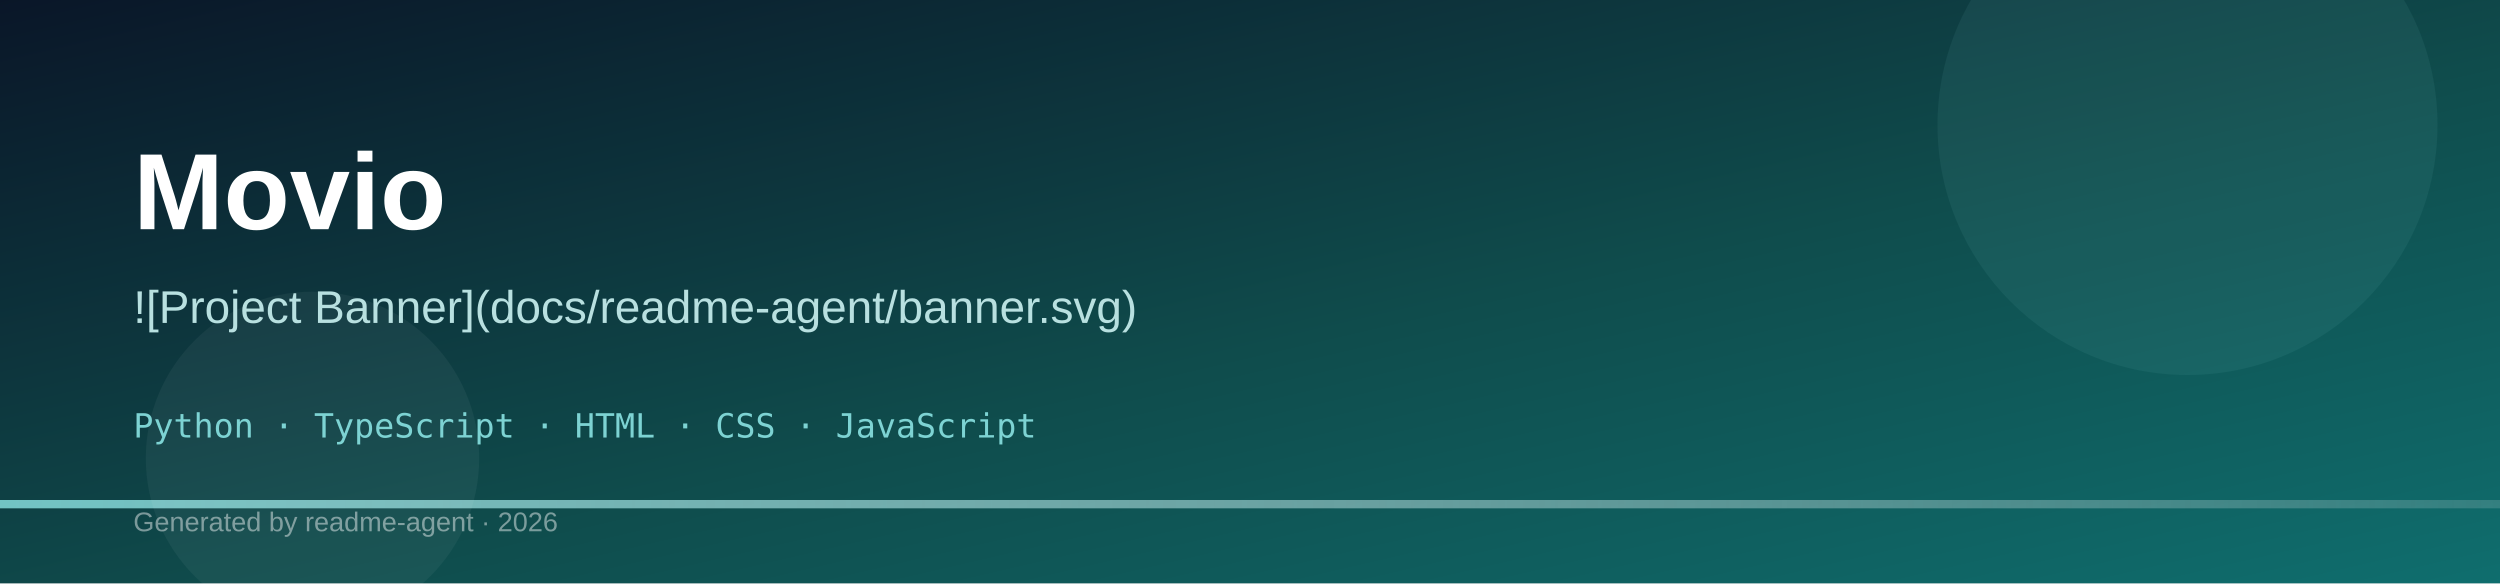
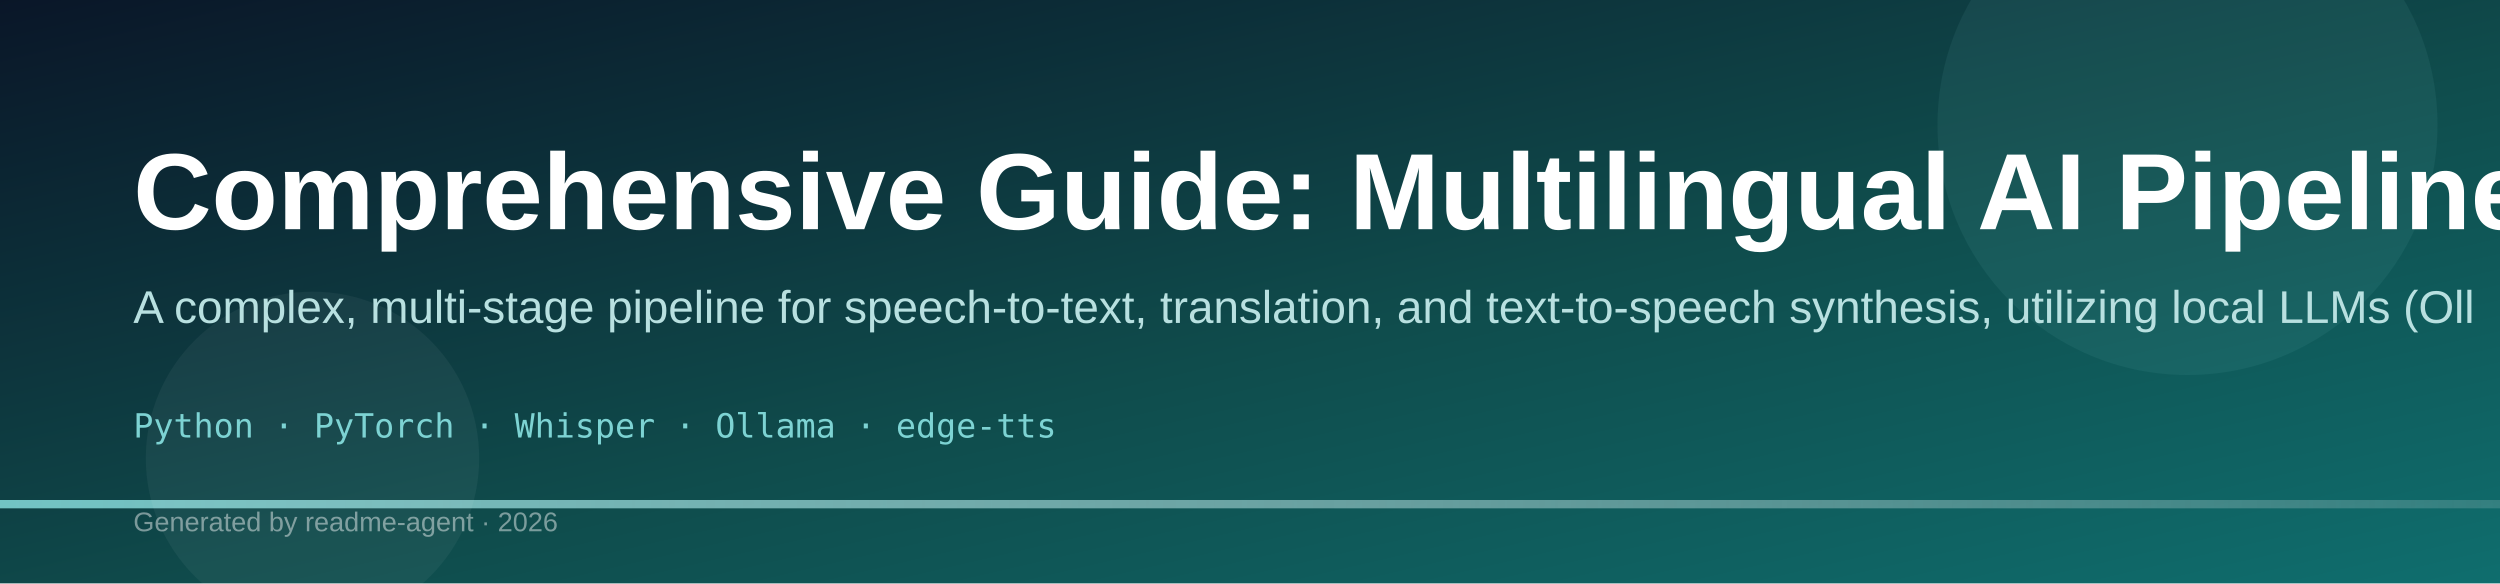
- <svg xmlns="http://www.w3.org/2000/svg" width="1200" height="280" viewBox="0 0 1200 280" role="img" aria-label="Movio">
+ <svg xmlns="http://www.w3.org/2000/svg" width="1200" height="280" viewBox="0 0 1200 280" role="img" aria-label="Comprehensive Guide: Multilingual AI Pipeline (STT, Translation, TTS)">
  <defs>
    <linearGradient id="bg" x1="0%" y1="0%" x2="100%" y2="100%">
      <stop offset="0%" stop-color="#0a1628" />
      <stop offset="55%" stop-color="#0f4c4c" />
      <stop offset="100%" stop-color="#0f6e6e" />
    </linearGradient>
    <linearGradient id="accent" x1="0%" y1="0%" x2="100%" y2="0%">
      <stop offset="0%" stop-color="#7dd3d3" stop-opacity="0.9" />
      <stop offset="100%" stop-color="#ffffff" stop-opacity="0.15" />
    </linearGradient>
  </defs>
  <rect width="1200" height="280" fill="url(#bg)" />
  <rect x="0" y="240" width="1200" height="4" fill="url(#accent)" />
  <circle cx="1050" cy="60" r="120" fill="#7dd3d3" fill-opacity="0.08" />
  <circle cx="150" cy="220" r="80" fill="#ffffff" fill-opacity="0.05" />
-   <text x="64" y="110" fill="#ffffff" font-family="Segoe UI, Arial, sans-serif" font-size="52" font-weight="700">Movio</text>
-   <text x="64" y="155" fill="#b8e0e0" font-family="Segoe UI, Arial, sans-serif" font-size="22">![Project Banner](docs/readme-agent/banner.svg)</text>
-   <text x="64" y="210" fill="#7dd3d3" font-family="Consolas, monospace" font-size="16">Python · TypeScript · HTML · CSS · JavaScript</text>
+   <text x="64" y="110" fill="#ffffff" font-family="Segoe UI, Arial, sans-serif" font-size="52" font-weight="700">Comprehensive Guide: Multilingual AI Pipeline (STT, Translation, TTS)</text>
+   <text x="64" y="155" fill="#b8e0e0" font-family="Segoe UI, Arial, sans-serif" font-size="22">A complex, multi-stage pipeline for speech-to-text, translation, and text-to-speech synthesis, utilizing local LLMs (Oll</text>
+   <text x="64" y="210" fill="#7dd3d3" font-family="Consolas, monospace" font-size="16">Python · PyTorch · Whisper · Ollama · edge-tts</text>
  <text x="64" y="255" fill="#ffffff" fill-opacity="0.45" font-family="Segoe UI, Arial, sans-serif" font-size="13">Generated by readme-agent · 2026</text>
</svg>
